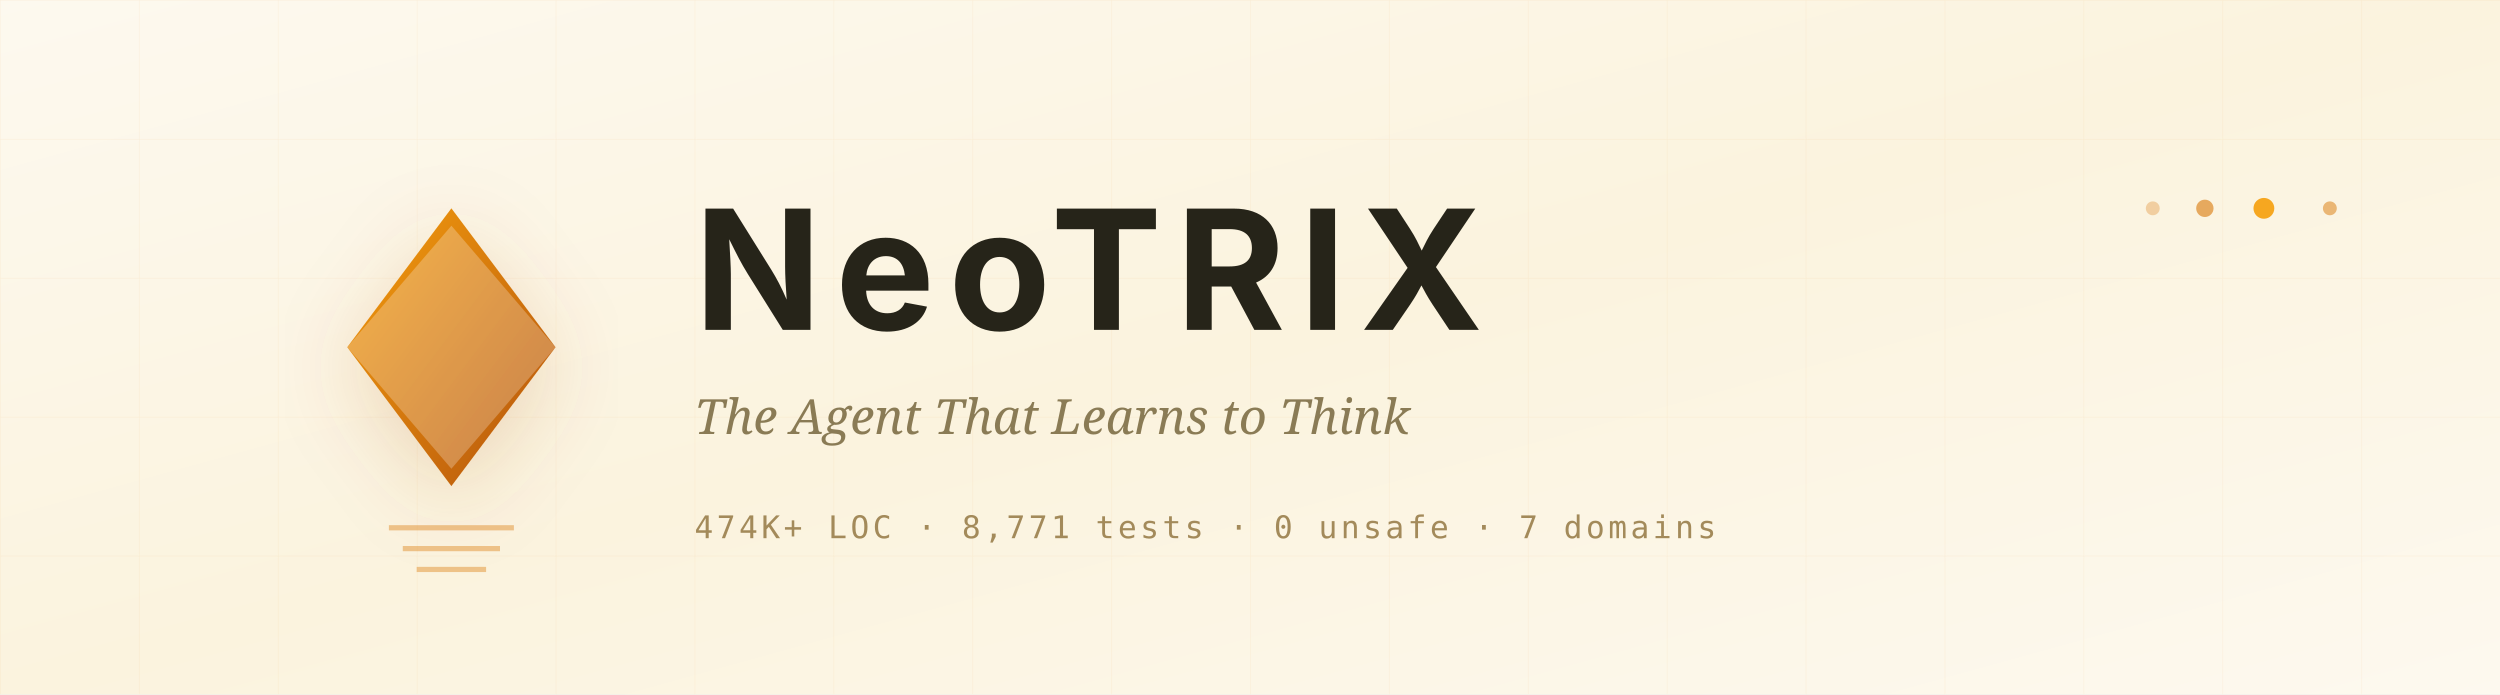
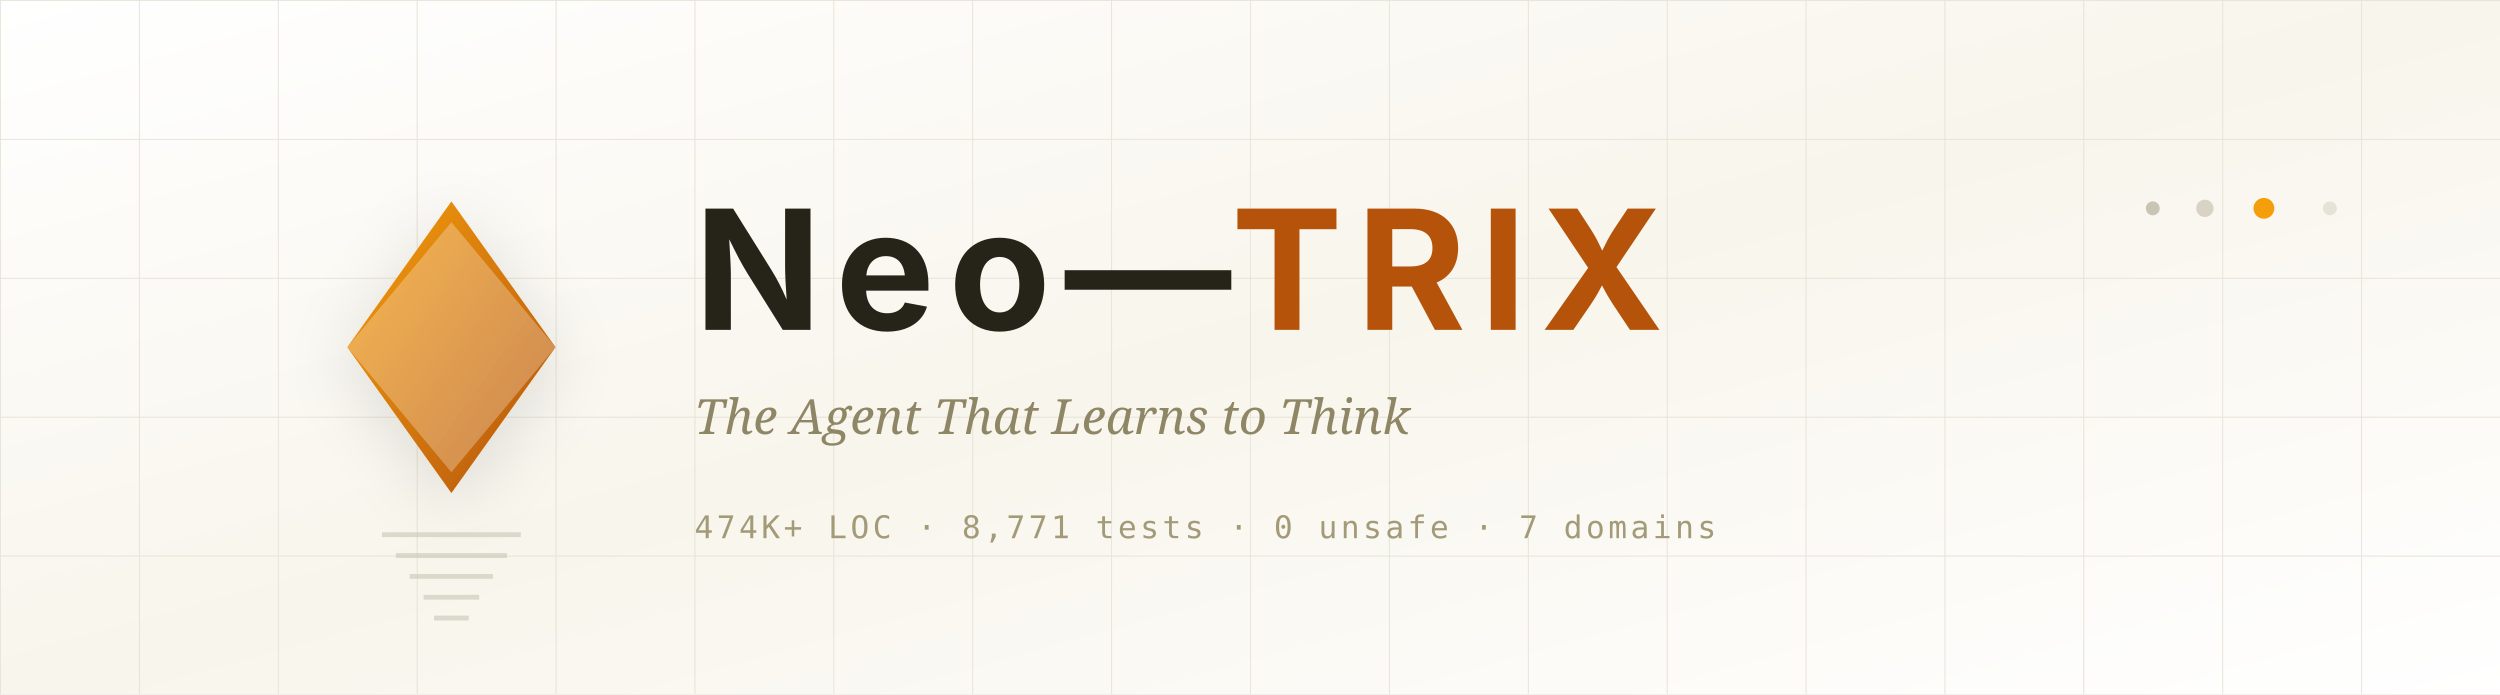
<svg xmlns="http://www.w3.org/2000/svg" width="720" height="200" viewBox="0 0 720 200">
  <defs>
    <linearGradient id="bg" x1="0%" y1="0%" x2="100%" y2="100%">
-       <stop offset="0%" stop-color="#fdf9ef" />
-       <stop offset="50%" stop-color="#fbf3de" />
-       <stop offset="100%" stop-color="#fdf9ef" />
+       <stop offset="0%" stop-color="#ffffff" />
+       <stop offset="50%" stop-color="#f8f5ec" />
+       <stop offset="100%" stop-color="#ffffff" />
    </linearGradient>
    <linearGradient id="pg" x1="0%" y1="0%" x2="100%" y2="100%">
      <stop offset="0%" stop-color="#f59e0b" />
      <stop offset="100%" stop-color="#b45309" />
    </linearGradient>
    <pattern id="grid" width="40" height="40" patternUnits="userSpaceOnUse">
-       <path d="M 40 0 L 0 0 0 40" fill="none" stroke="#d97706" stroke-width="0.3" opacity="0.08" />
+       <path d="M 40 0 L 0 0 0 40" fill="none" stroke="#e6e2d6" stroke-width="0.5" />
    </pattern>
    <filter id="drop" x="-30%" y="-30%" width="160%" height="160%">
-       <feDropShadow dx="0" dy="6" stdDeviation="12" flood-color="#b45309" flood-opacity="0.18" />
+       <feDropShadow dx="0" dy="4" stdDeviation="10" flood-color="#262419" flood-opacity="0.12" />
    </filter>
  </defs>
  <rect width="720" height="200" fill="url(#bg)" />
  <rect width="720" height="200" fill="url(#grid)" />
-   <polygon points="100,100 130,60 160,100 130,140" fill="url(#pg)" filter="url(#drop)" />
-   <polygon points="100,100 130,65 160,100 130,135" fill="#ffffff" opacity="0.25" />
-   <g stroke="#d97706" stroke-width="1.5" opacity="0.4">
-     <line x1="112" y1="152" x2="148" y2="152" />
-     <line x1="116" y1="158" x2="144" y2="158" />
-     <line x1="120" y1="164" x2="140" y2="164" />
+   <polygon points="100,100 130,58 160,100 130,142" fill="url(#pg)" filter="url(#drop)" />
+   <polygon points="100,100 130,64 160,100 130,136" fill="#ffffff" opacity="0.28" />
+   <g stroke="#c9c4b4" stroke-width="1.4" opacity="0.6">
+     <line x1="110" y1="154" x2="150" y2="154" />
+     <line x1="114" y1="160" x2="146" y2="160" />
+     <line x1="118" y1="166" x2="142" y2="166" />
+     <line x1="122" y1="172" x2="138" y2="172" />
+     <line x1="125" y1="178" x2="135" y2="178" />
  </g>
-   <text x="200" y="95" font-family="Inter, system-ui, sans-serif" font-size="48" font-weight="700" letter-spacing="4" fill="#262419">Neo<span fill="#d97706" font-weight="400">—</span>TRIX</text>
-   <text x="200" y="125" font-family="Georgia, serif" font-size="14" font-style="italic" fill="#8a7b55">The Agent That Learns to Think</text>
-   <text x="200" y="155" font-family="monospace" font-size="9" fill="#a38a5a" letter-spacing="1">474K+ LOC · 8,771 tests · 0 unsafe · 7 domains</text>
-   <circle cx="620" cy="60" r="2" fill="#d97706" opacity="0.3" />
-   <circle cx="635" cy="60" r="2.5" fill="#d97706" opacity="0.6" />
-   <circle cx="652" cy="60" r="3" fill="#f59e0b" opacity="0.9" />
-   <circle cx="671" cy="60" r="2" fill="#d97706" opacity="0.5" />
+   <text x="200" y="95" font-family="Inter, system-ui, sans-serif" font-size="48" font-weight="700" letter-spacing="4" fill="#262419">Neo—<tspan fill="#b45309">TRIX</tspan>
+   </text>
+   <text x="200" y="125" font-family="Georgia, serif" font-size="14" font-style="italic" fill="#8f8666">The Agent That Learns to Think</text>
+   <text x="200" y="155" font-family="monospace" font-size="9" fill="#a39a78" letter-spacing="1">474K+ LOC · 8,771 tests · 0 unsafe · 7 domains</text>
+   <circle cx="620" cy="60" r="2" fill="#c9c4b4" />
+   <circle cx="635" cy="60" r="2.5" fill="#d8d3c5" />
+   <circle cx="652" cy="60" r="3" fill="#f59e0b" />
+   <circle cx="671" cy="60" r="2" fill="#e6e2d6" />
</svg>
